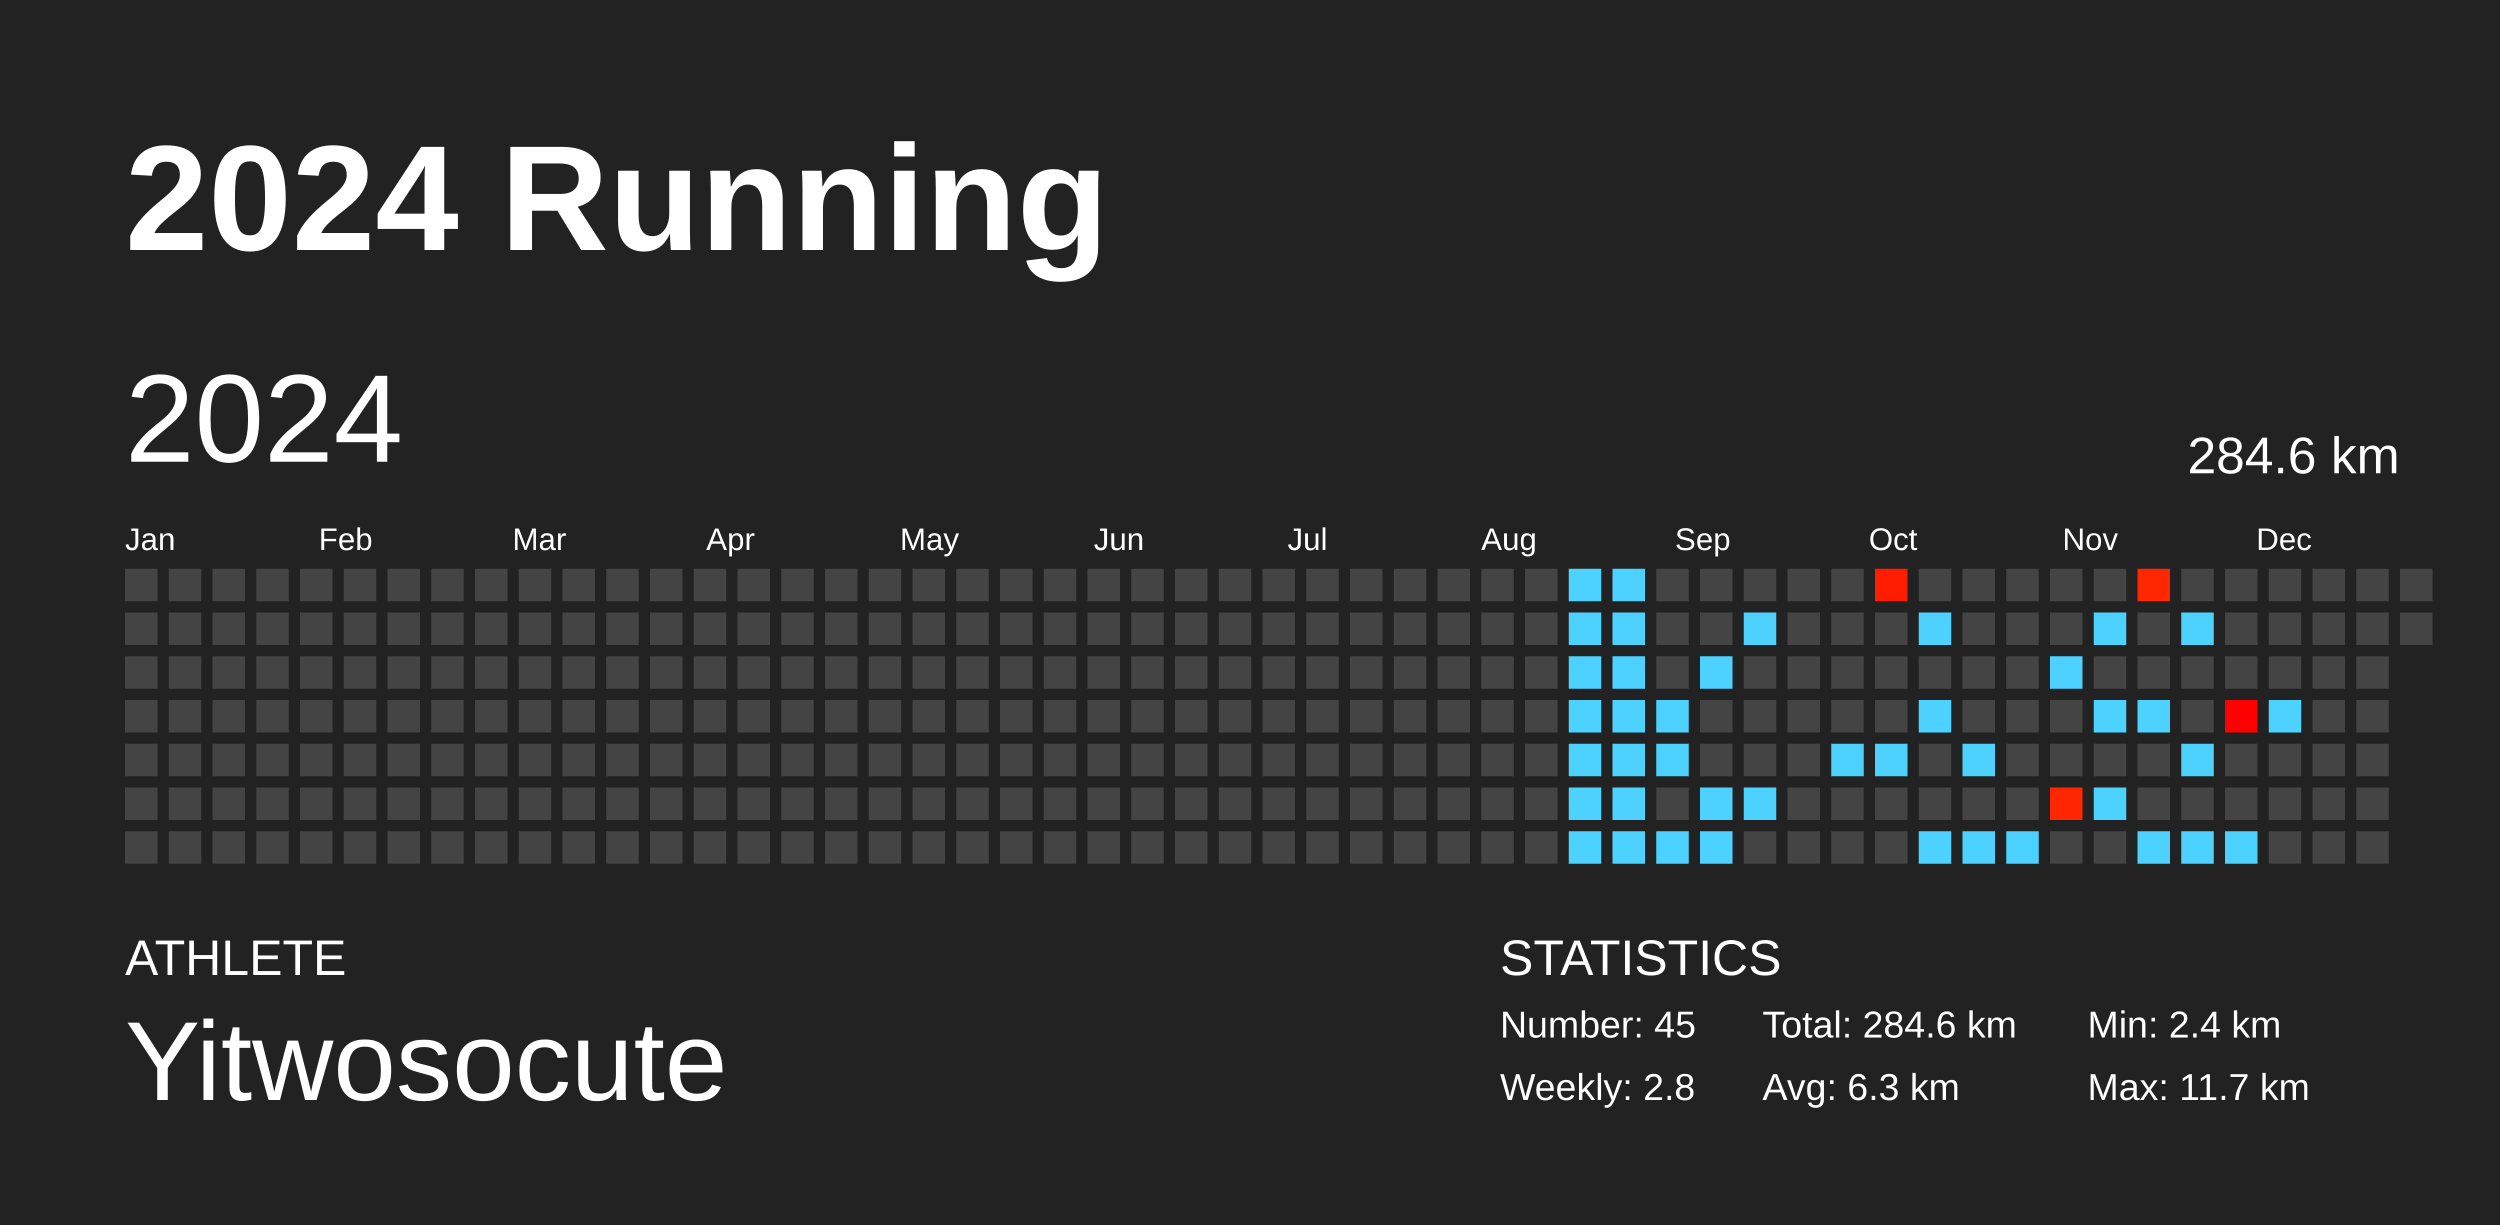
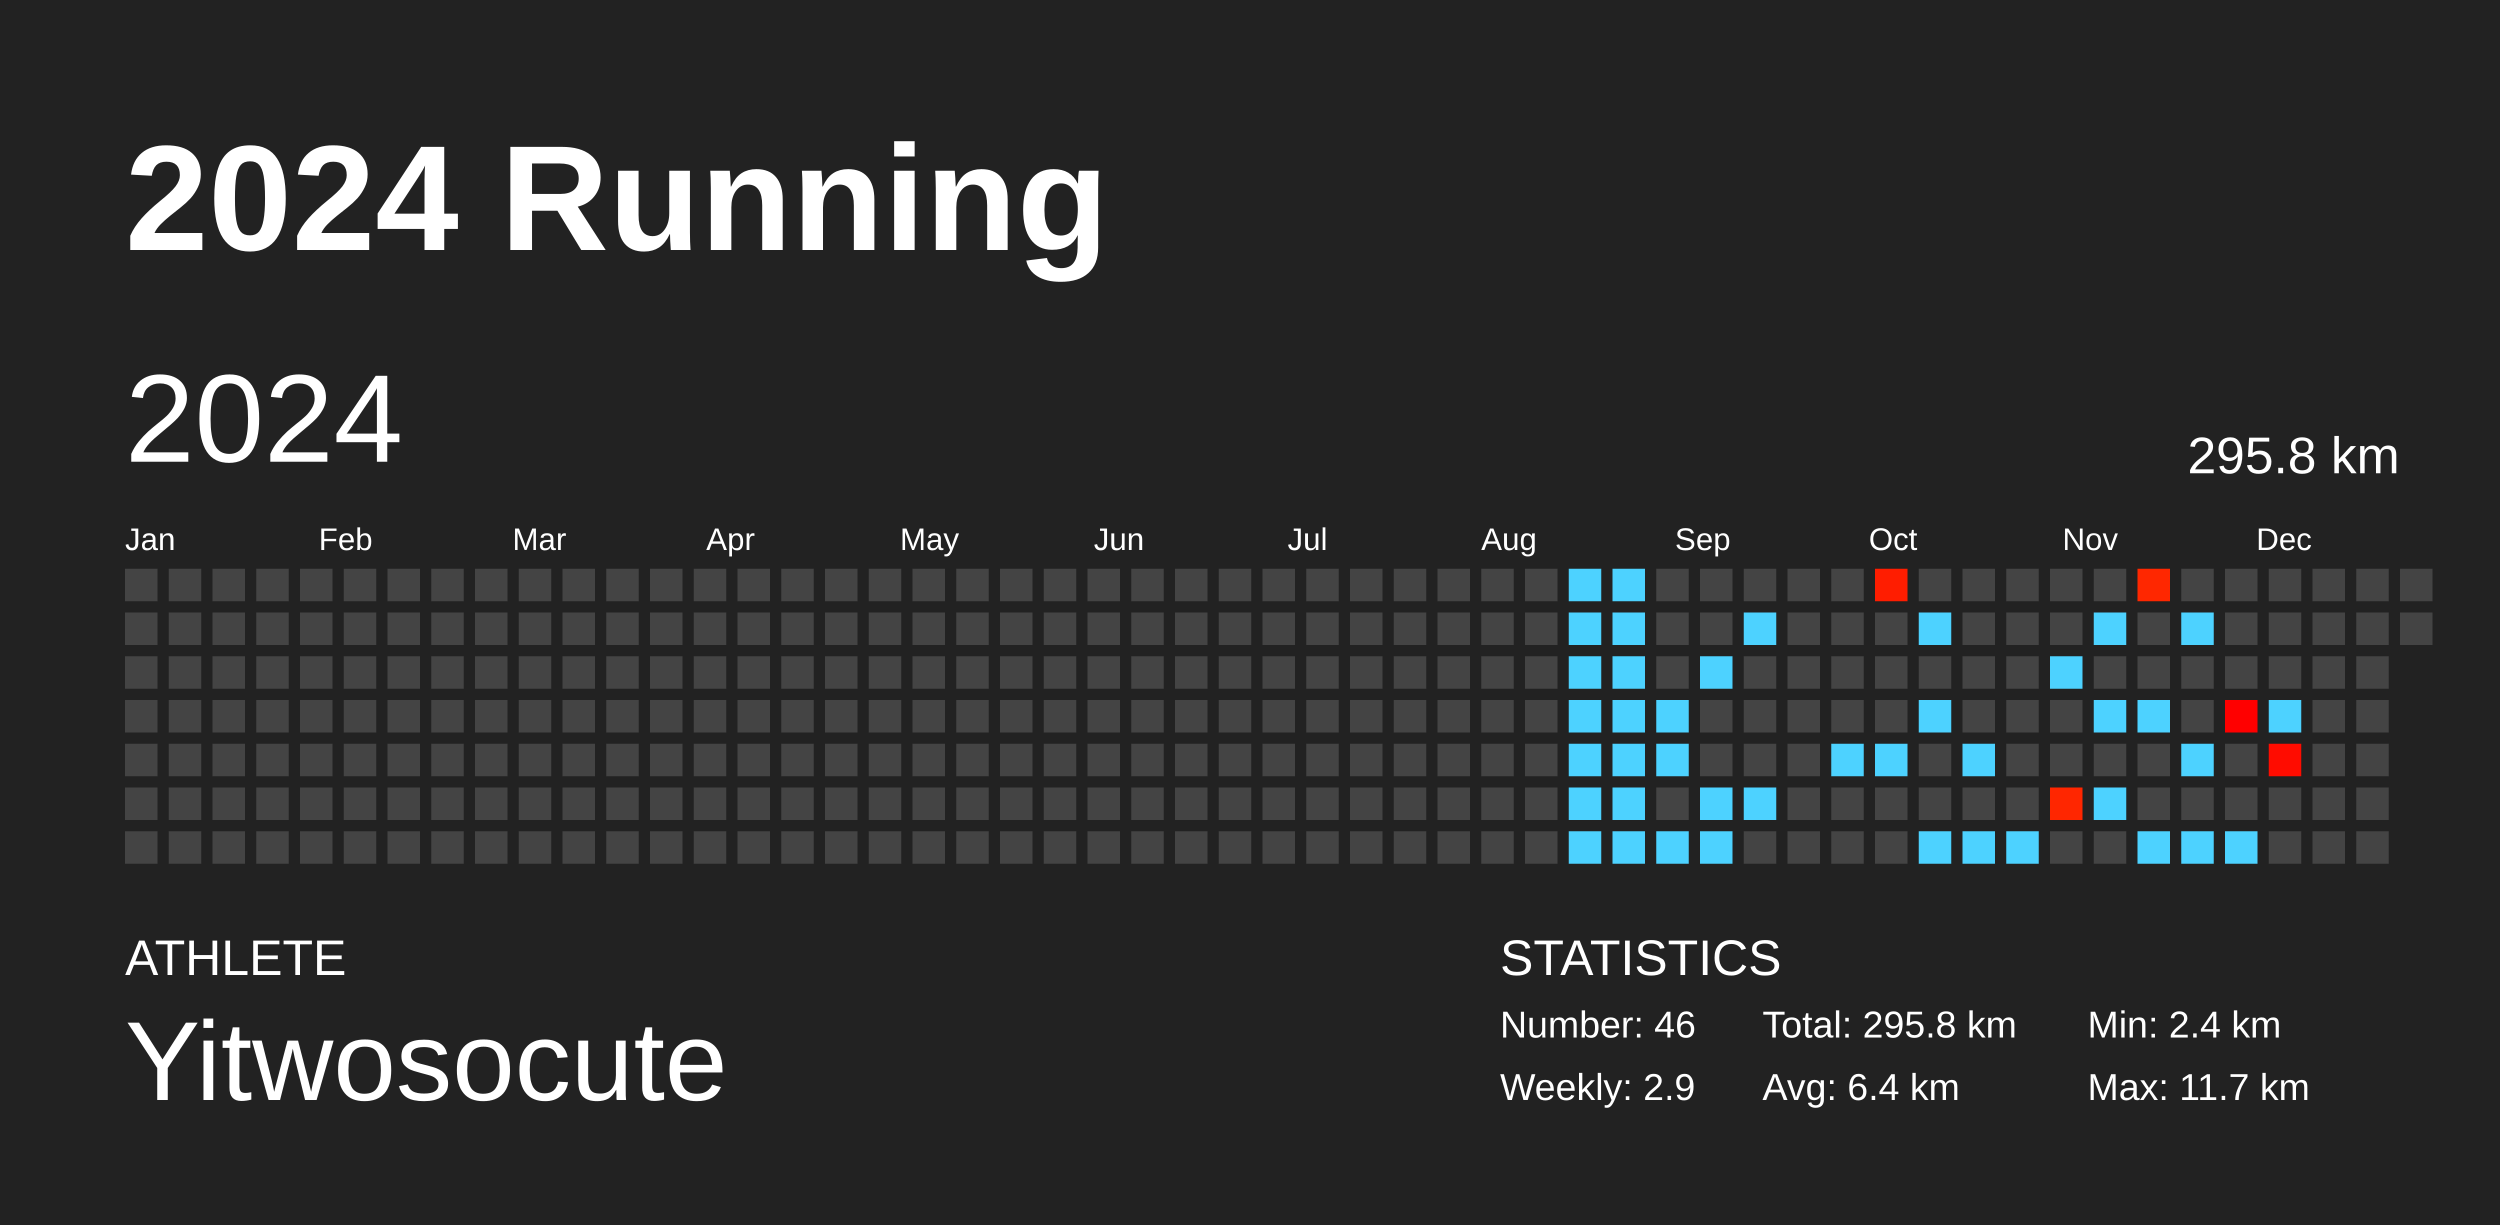
<svg xmlns="http://www.w3.org/2000/svg" baseProfile="full" height="98mm" version="1.1" viewBox="0,0,200,98" width="200mm">
  <defs />
  <rect fill="#222222" height="98" width="200" x="0" y="0" />
  <text fill="#FFFFFF" style="font-size:12px; font-family:Arial; font-weight:bold;" x="10" y="20">2024 Running</text>
  <text fill="#FFFFFF" style="font-size:4px; font-family:Arial" x="10" y="78">ATHLETE</text>
  <text fill="#FFFFFF" style="font-size:9px; font-family:Arial" x="10" y="88">Yitwosocute</text>
  <text fill="#FFFFFF" style="font-size:4px; font-family:Arial" x="120" y="78">STATISTICS</text>
-   <text fill="#FFFFFF" style="font-size:3px; font-family:Arial" x="120" y="83">Number: 45</text>
-   <text fill="#FFFFFF" style="font-size:3px; font-family:Arial" x="120" y="88">Weekly: 2.8</text>
-   <text fill="#FFFFFF" style="font-size:3px; font-family:Arial" x="141" y="83">Total: 284.6 km</text>
-   <text fill="#FFFFFF" style="font-size:3px; font-family:Arial" x="141" y="88">Avg: 6.3 km</text>
+   <text fill="#FFFFFF" style="font-size:3px; font-family:Arial" x="120" y="83">Number: 46</text>
+   <text fill="#FFFFFF" style="font-size:3px; font-family:Arial" x="120" y="88">Weekly: 2.9</text>
+   <text fill="#FFFFFF" style="font-size:3px; font-family:Arial" x="141" y="83">Total: 295.8 km</text>
+   <text fill="#FFFFFF" style="font-size:3px; font-family:Arial" x="141" y="88">Avg: 6.4 km</text>
  <text fill="#FFFFFF" style="font-size:3px; font-family:Arial" x="167" y="83">Min: 2.4 km</text>
  <text fill="#FFFFFF" style="font-size:3px; font-family:Arial" x="167" y="88">Max: 11.7 km</text>
  <text dominant-baseline="hanging" fill="#FFFFFF" style="font-size:10.0px; font-family:Arial;" x="10" y="30">2024</text>
-   <text dominant-baseline="hanging" fill="#FFFFFF" style="font-size:4.125px; font-family:Arial;" x="175" y="35">284.6 km</text>
+   <text dominant-baseline="hanging" fill="#FFFFFF" style="font-size:4.125px; font-family:Arial;" x="175" y="35">295.8 km</text>
  <text fill="#FFFFFF" style="font-size:2.5px; font-family:Arial" x="10.0" y="44">Jan</text>
  <text fill="#FFFFFF" style="font-size:2.5px; font-family:Arial" x="25.5" y="44">Feb</text>
  <text fill="#FFFFFF" style="font-size:2.5px; font-family:Arial" x="41.0" y="44">Mar</text>
  <text fill="#FFFFFF" style="font-size:2.5px; font-family:Arial" x="56.5" y="44">Apr</text>
  <text fill="#FFFFFF" style="font-size:2.5px; font-family:Arial" x="72.0" y="44">May</text>
  <text fill="#FFFFFF" style="font-size:2.5px; font-family:Arial" x="87.5" y="44">Jun</text>
  <text fill="#FFFFFF" style="font-size:2.5px; font-family:Arial" x="103.0" y="44">Jul</text>
  <text fill="#FFFFFF" style="font-size:2.5px; font-family:Arial" x="118.5" y="44">Aug</text>
  <text fill="#FFFFFF" style="font-size:2.5px; font-family:Arial" x="134.0" y="44">Sep</text>
  <text fill="#FFFFFF" style="font-size:2.5px; font-family:Arial" x="149.5" y="44">Oct</text>
  <text fill="#FFFFFF" style="font-size:2.5px; font-family:Arial" x="165.0" y="44">Nov</text>
  <text fill="#FFFFFF" style="font-size:2.5px; font-family:Arial" x="180.5" y="44">Dec</text>
  <rect fill="#444444" height="2.6" width="2.6" x="10.0" y="45.5" />
  <rect fill="#444444" height="2.6" width="2.6" x="10.0" y="49.0" />
  <rect fill="#444444" height="2.6" width="2.6" x="10.0" y="52.5" />
  <rect fill="#444444" height="2.6" width="2.6" x="10.0" y="56.0" />
  <rect fill="#444444" height="2.6" width="2.6" x="10.0" y="59.5" />
  <rect fill="#444444" height="2.6" width="2.6" x="10.0" y="63.0" />
  <rect fill="#444444" height="2.6" width="2.6" x="10.0" y="66.5" />
  <rect fill="#444444" height="2.6" width="2.6" x="13.5" y="45.5" />
  <rect fill="#444444" height="2.6" width="2.6" x="13.5" y="49.0" />
  <rect fill="#444444" height="2.6" width="2.6" x="13.5" y="52.5" />
  <rect fill="#444444" height="2.6" width="2.6" x="13.5" y="56.0" />
  <rect fill="#444444" height="2.6" width="2.6" x="13.5" y="59.5" />
  <rect fill="#444444" height="2.6" width="2.6" x="13.5" y="63.0" />
  <rect fill="#444444" height="2.6" width="2.6" x="13.5" y="66.5" />
  <rect fill="#444444" height="2.6" width="2.6" x="17.0" y="45.5" />
  <rect fill="#444444" height="2.6" width="2.6" x="17.0" y="49.0" />
  <rect fill="#444444" height="2.6" width="2.6" x="17.0" y="52.5" />
  <rect fill="#444444" height="2.6" width="2.6" x="17.0" y="56.0" />
  <rect fill="#444444" height="2.6" width="2.6" x="17.0" y="59.5" />
  <rect fill="#444444" height="2.6" width="2.6" x="17.0" y="63.0" />
  <rect fill="#444444" height="2.6" width="2.6" x="17.0" y="66.5" />
  <rect fill="#444444" height="2.6" width="2.6" x="20.5" y="45.5" />
  <rect fill="#444444" height="2.6" width="2.6" x="20.5" y="49.0" />
  <rect fill="#444444" height="2.6" width="2.6" x="20.5" y="52.5" />
  <rect fill="#444444" height="2.6" width="2.6" x="20.5" y="56.0" />
  <rect fill="#444444" height="2.6" width="2.6" x="20.5" y="59.5" />
  <rect fill="#444444" height="2.6" width="2.6" x="20.5" y="63.0" />
  <rect fill="#444444" height="2.6" width="2.6" x="20.5" y="66.5" />
  <rect fill="#444444" height="2.6" width="2.6" x="24.0" y="45.5" />
  <rect fill="#444444" height="2.6" width="2.6" x="24.0" y="49.0" />
  <rect fill="#444444" height="2.6" width="2.6" x="24.0" y="52.5" />
  <rect fill="#444444" height="2.6" width="2.6" x="24.0" y="56.0" />
  <rect fill="#444444" height="2.6" width="2.6" x="24.0" y="59.5" />
  <rect fill="#444444" height="2.6" width="2.6" x="24.0" y="63.0" />
  <rect fill="#444444" height="2.6" width="2.6" x="24.0" y="66.5" />
  <rect fill="#444444" height="2.6" width="2.6" x="27.5" y="45.5" />
  <rect fill="#444444" height="2.6" width="2.6" x="27.5" y="49.0" />
  <rect fill="#444444" height="2.6" width="2.6" x="27.5" y="52.5" />
  <rect fill="#444444" height="2.6" width="2.6" x="27.5" y="56.0" />
  <rect fill="#444444" height="2.6" width="2.6" x="27.5" y="59.5" />
  <rect fill="#444444" height="2.6" width="2.6" x="27.5" y="63.0" />
  <rect fill="#444444" height="2.6" width="2.6" x="27.5" y="66.5" />
  <rect fill="#444444" height="2.6" width="2.6" x="31.0" y="45.5" />
  <rect fill="#444444" height="2.6" width="2.6" x="31.0" y="49.0" />
  <rect fill="#444444" height="2.6" width="2.6" x="31.0" y="52.5" />
  <rect fill="#444444" height="2.6" width="2.6" x="31.0" y="56.0" />
  <rect fill="#444444" height="2.6" width="2.6" x="31.0" y="59.5" />
  <rect fill="#444444" height="2.6" width="2.6" x="31.0" y="63.0" />
  <rect fill="#444444" height="2.6" width="2.6" x="31.0" y="66.5" />
  <rect fill="#444444" height="2.6" width="2.6" x="34.5" y="45.5" />
  <rect fill="#444444" height="2.6" width="2.6" x="34.5" y="49.0" />
  <rect fill="#444444" height="2.6" width="2.6" x="34.5" y="52.5" />
  <rect fill="#444444" height="2.6" width="2.6" x="34.5" y="56.0" />
  <rect fill="#444444" height="2.6" width="2.6" x="34.5" y="59.5" />
  <rect fill="#444444" height="2.6" width="2.6" x="34.5" y="63.0" />
  <rect fill="#444444" height="2.6" width="2.6" x="34.5" y="66.5" />
  <rect fill="#444444" height="2.6" width="2.6" x="38.0" y="45.5" />
  <rect fill="#444444" height="2.6" width="2.6" x="38.0" y="49.0" />
  <rect fill="#444444" height="2.6" width="2.6" x="38.0" y="52.5" />
  <rect fill="#444444" height="2.6" width="2.6" x="38.0" y="56.0" />
  <rect fill="#444444" height="2.6" width="2.6" x="38.0" y="59.5" />
  <rect fill="#444444" height="2.6" width="2.6" x="38.0" y="63.0" />
  <rect fill="#444444" height="2.6" width="2.6" x="38.0" y="66.5" />
  <rect fill="#444444" height="2.6" width="2.6" x="41.5" y="45.5" />
  <rect fill="#444444" height="2.6" width="2.6" x="41.5" y="49.0" />
  <rect fill="#444444" height="2.6" width="2.6" x="41.5" y="52.5" />
  <rect fill="#444444" height="2.6" width="2.6" x="41.5" y="56.0" />
  <rect fill="#444444" height="2.6" width="2.6" x="41.5" y="59.5" />
  <rect fill="#444444" height="2.6" width="2.6" x="41.5" y="63.0" />
  <rect fill="#444444" height="2.6" width="2.6" x="41.5" y="66.5" />
  <rect fill="#444444" height="2.6" width="2.6" x="45.0" y="45.5" />
  <rect fill="#444444" height="2.6" width="2.6" x="45.0" y="49.0" />
  <rect fill="#444444" height="2.6" width="2.6" x="45.0" y="52.5" />
  <rect fill="#444444" height="2.6" width="2.6" x="45.0" y="56.0" />
  <rect fill="#444444" height="2.6" width="2.6" x="45.0" y="59.5" />
  <rect fill="#444444" height="2.6" width="2.6" x="45.0" y="63.0" />
  <rect fill="#444444" height="2.6" width="2.6" x="45.0" y="66.5" />
  <rect fill="#444444" height="2.6" width="2.6" x="48.5" y="45.5" />
  <rect fill="#444444" height="2.6" width="2.6" x="48.5" y="49.0" />
  <rect fill="#444444" height="2.6" width="2.6" x="48.5" y="52.5" />
  <rect fill="#444444" height="2.6" width="2.6" x="48.5" y="56.0" />
  <rect fill="#444444" height="2.6" width="2.6" x="48.5" y="59.5" />
  <rect fill="#444444" height="2.6" width="2.6" x="48.5" y="63.0" />
  <rect fill="#444444" height="2.6" width="2.6" x="48.5" y="66.5" />
  <rect fill="#444444" height="2.6" width="2.6" x="52.0" y="45.5" />
  <rect fill="#444444" height="2.6" width="2.6" x="52.0" y="49.0" />
  <rect fill="#444444" height="2.6" width="2.6" x="52.0" y="52.5" />
  <rect fill="#444444" height="2.6" width="2.6" x="52.0" y="56.0" />
  <rect fill="#444444" height="2.6" width="2.6" x="52.0" y="59.5" />
  <rect fill="#444444" height="2.6" width="2.6" x="52.0" y="63.0" />
  <rect fill="#444444" height="2.6" width="2.6" x="52.0" y="66.5" />
  <rect fill="#444444" height="2.6" width="2.6" x="55.5" y="45.5" />
  <rect fill="#444444" height="2.6" width="2.6" x="55.5" y="49.0" />
  <rect fill="#444444" height="2.6" width="2.6" x="55.5" y="52.5" />
  <rect fill="#444444" height="2.6" width="2.6" x="55.5" y="56.0" />
  <rect fill="#444444" height="2.6" width="2.6" x="55.5" y="59.5" />
  <rect fill="#444444" height="2.6" width="2.6" x="55.5" y="63.0" />
  <rect fill="#444444" height="2.6" width="2.6" x="55.5" y="66.5" />
  <rect fill="#444444" height="2.6" width="2.6" x="59.0" y="45.5" />
  <rect fill="#444444" height="2.6" width="2.6" x="59.0" y="49.0" />
  <rect fill="#444444" height="2.6" width="2.6" x="59.0" y="52.5" />
  <rect fill="#444444" height="2.6" width="2.6" x="59.0" y="56.0" />
  <rect fill="#444444" height="2.6" width="2.6" x="59.0" y="59.5" />
  <rect fill="#444444" height="2.6" width="2.6" x="59.0" y="63.0" />
  <rect fill="#444444" height="2.6" width="2.6" x="59.0" y="66.5" />
  <rect fill="#444444" height="2.6" width="2.6" x="62.5" y="45.5" />
  <rect fill="#444444" height="2.6" width="2.6" x="62.5" y="49.0" />
  <rect fill="#444444" height="2.6" width="2.6" x="62.5" y="52.5" />
  <rect fill="#444444" height="2.6" width="2.6" x="62.5" y="56.0" />
  <rect fill="#444444" height="2.6" width="2.6" x="62.5" y="59.5" />
  <rect fill="#444444" height="2.6" width="2.6" x="62.5" y="63.0" />
  <rect fill="#444444" height="2.6" width="2.6" x="62.5" y="66.5" />
  <rect fill="#444444" height="2.6" width="2.6" x="66.0" y="45.5" />
  <rect fill="#444444" height="2.6" width="2.6" x="66.0" y="49.0" />
  <rect fill="#444444" height="2.6" width="2.6" x="66.0" y="52.5" />
  <rect fill="#444444" height="2.6" width="2.6" x="66.0" y="56.0" />
  <rect fill="#444444" height="2.6" width="2.6" x="66.0" y="59.5" />
  <rect fill="#444444" height="2.6" width="2.6" x="66.0" y="63.0" />
  <rect fill="#444444" height="2.6" width="2.6" x="66.0" y="66.5" />
  <rect fill="#444444" height="2.6" width="2.6" x="69.5" y="45.5" />
  <rect fill="#444444" height="2.6" width="2.6" x="69.5" y="49.0" />
  <rect fill="#444444" height="2.6" width="2.6" x="69.5" y="52.5" />
  <rect fill="#444444" height="2.6" width="2.6" x="69.5" y="56.0" />
  <rect fill="#444444" height="2.6" width="2.6" x="69.5" y="59.5" />
  <rect fill="#444444" height="2.6" width="2.6" x="69.5" y="63.0" />
  <rect fill="#444444" height="2.6" width="2.6" x="69.5" y="66.5" />
  <rect fill="#444444" height="2.6" width="2.6" x="73.0" y="45.5" />
  <rect fill="#444444" height="2.6" width="2.6" x="73.0" y="49.0" />
  <rect fill="#444444" height="2.6" width="2.6" x="73.0" y="52.5" />
  <rect fill="#444444" height="2.6" width="2.6" x="73.0" y="56.0" />
  <rect fill="#444444" height="2.6" width="2.6" x="73.0" y="59.5" />
  <rect fill="#444444" height="2.6" width="2.6" x="73.0" y="63.0" />
  <rect fill="#444444" height="2.6" width="2.6" x="73.0" y="66.5" />
  <rect fill="#444444" height="2.6" width="2.6" x="76.5" y="45.5" />
  <rect fill="#444444" height="2.6" width="2.6" x="76.5" y="49.0" />
  <rect fill="#444444" height="2.6" width="2.6" x="76.5" y="52.5" />
  <rect fill="#444444" height="2.6" width="2.6" x="76.5" y="56.0" />
  <rect fill="#444444" height="2.6" width="2.6" x="76.5" y="59.5" />
  <rect fill="#444444" height="2.6" width="2.6" x="76.5" y="63.0" />
  <rect fill="#444444" height="2.6" width="2.6" x="76.5" y="66.5" />
  <rect fill="#444444" height="2.6" width="2.6" x="80.0" y="45.5" />
  <rect fill="#444444" height="2.6" width="2.6" x="80.0" y="49.0" />
  <rect fill="#444444" height="2.6" width="2.6" x="80.0" y="52.5" />
  <rect fill="#444444" height="2.6" width="2.6" x="80.0" y="56.0" />
  <rect fill="#444444" height="2.6" width="2.6" x="80.0" y="59.5" />
  <rect fill="#444444" height="2.6" width="2.6" x="80.0" y="63.0" />
  <rect fill="#444444" height="2.6" width="2.6" x="80.0" y="66.5" />
  <rect fill="#444444" height="2.6" width="2.6" x="83.5" y="45.5" />
  <rect fill="#444444" height="2.6" width="2.6" x="83.5" y="49.0" />
  <rect fill="#444444" height="2.6" width="2.6" x="83.5" y="52.5" />
  <rect fill="#444444" height="2.6" width="2.6" x="83.5" y="56.0" />
  <rect fill="#444444" height="2.6" width="2.6" x="83.5" y="59.5" />
  <rect fill="#444444" height="2.6" width="2.6" x="83.5" y="63.0" />
  <rect fill="#444444" height="2.6" width="2.6" x="83.5" y="66.5" />
  <rect fill="#444444" height="2.6" width="2.6" x="87.0" y="45.5" />
  <rect fill="#444444" height="2.6" width="2.6" x="87.0" y="49.0" />
  <rect fill="#444444" height="2.6" width="2.6" x="87.0" y="52.5" />
  <rect fill="#444444" height="2.6" width="2.6" x="87.0" y="56.0" />
  <rect fill="#444444" height="2.6" width="2.6" x="87.0" y="59.5" />
  <rect fill="#444444" height="2.6" width="2.6" x="87.0" y="63.0" />
  <rect fill="#444444" height="2.6" width="2.6" x="87.0" y="66.5" />
  <rect fill="#444444" height="2.6" width="2.6" x="90.5" y="45.5" />
  <rect fill="#444444" height="2.6" width="2.6" x="90.5" y="49.0" />
  <rect fill="#444444" height="2.6" width="2.6" x="90.5" y="52.5" />
  <rect fill="#444444" height="2.6" width="2.6" x="90.5" y="56.0" />
  <rect fill="#444444" height="2.6" width="2.6" x="90.5" y="59.5" />
  <rect fill="#444444" height="2.6" width="2.6" x="90.5" y="63.0" />
  <rect fill="#444444" height="2.6" width="2.6" x="90.5" y="66.5" />
  <rect fill="#444444" height="2.6" width="2.6" x="94.0" y="45.5" />
  <rect fill="#444444" height="2.6" width="2.6" x="94.0" y="49.0" />
  <rect fill="#444444" height="2.6" width="2.6" x="94.0" y="52.5" />
  <rect fill="#444444" height="2.6" width="2.6" x="94.0" y="56.0" />
  <rect fill="#444444" height="2.6" width="2.6" x="94.0" y="59.5" />
  <rect fill="#444444" height="2.6" width="2.6" x="94.0" y="63.0" />
  <rect fill="#444444" height="2.6" width="2.6" x="94.0" y="66.5" />
  <rect fill="#444444" height="2.6" width="2.6" x="97.5" y="45.5" />
  <rect fill="#444444" height="2.6" width="2.6" x="97.5" y="49.0" />
  <rect fill="#444444" height="2.6" width="2.6" x="97.5" y="52.5" />
  <rect fill="#444444" height="2.6" width="2.6" x="97.5" y="56.0" />
  <rect fill="#444444" height="2.6" width="2.6" x="97.5" y="59.5" />
  <rect fill="#444444" height="2.6" width="2.6" x="97.5" y="63.0" />
  <rect fill="#444444" height="2.6" width="2.6" x="97.5" y="66.5" />
  <rect fill="#444444" height="2.6" width="2.6" x="101.0" y="45.5" />
  <rect fill="#444444" height="2.6" width="2.6" x="101.0" y="49.0" />
  <rect fill="#444444" height="2.6" width="2.6" x="101.0" y="52.5" />
  <rect fill="#444444" height="2.6" width="2.6" x="101.0" y="56.0" />
  <rect fill="#444444" height="2.6" width="2.6" x="101.0" y="59.5" />
  <rect fill="#444444" height="2.6" width="2.6" x="101.0" y="63.0" />
  <rect fill="#444444" height="2.6" width="2.6" x="101.0" y="66.5" />
  <rect fill="#444444" height="2.6" width="2.6" x="104.5" y="45.5" />
  <rect fill="#444444" height="2.6" width="2.6" x="104.5" y="49.0" />
  <rect fill="#444444" height="2.6" width="2.6" x="104.5" y="52.5" />
  <rect fill="#444444" height="2.6" width="2.6" x="104.5" y="56.0" />
  <rect fill="#444444" height="2.6" width="2.6" x="104.5" y="59.5" />
  <rect fill="#444444" height="2.6" width="2.6" x="104.5" y="63.0" />
  <rect fill="#444444" height="2.6" width="2.6" x="104.5" y="66.5" />
  <rect fill="#444444" height="2.6" width="2.6" x="108.0" y="45.5" />
  <rect fill="#444444" height="2.6" width="2.6" x="108.0" y="49.0" />
  <rect fill="#444444" height="2.6" width="2.6" x="108.0" y="52.5" />
  <rect fill="#444444" height="2.6" width="2.6" x="108.0" y="56.0" />
  <rect fill="#444444" height="2.6" width="2.6" x="108.0" y="59.5" />
  <rect fill="#444444" height="2.6" width="2.6" x="108.0" y="63.0" />
  <rect fill="#444444" height="2.6" width="2.6" x="108.0" y="66.5" />
  <rect fill="#444444" height="2.6" width="2.6" x="111.5" y="45.5" />
  <rect fill="#444444" height="2.6" width="2.6" x="111.5" y="49.0" />
  <rect fill="#444444" height="2.6" width="2.6" x="111.5" y="52.5" />
  <rect fill="#444444" height="2.6" width="2.6" x="111.5" y="56.0" />
  <rect fill="#444444" height="2.6" width="2.6" x="111.5" y="59.5" />
  <rect fill="#444444" height="2.6" width="2.6" x="111.5" y="63.0" />
  <rect fill="#444444" height="2.6" width="2.6" x="111.5" y="66.5" />
  <rect fill="#444444" height="2.6" width="2.6" x="115.0" y="45.5" />
  <rect fill="#444444" height="2.6" width="2.6" x="115.0" y="49.0" />
  <rect fill="#444444" height="2.6" width="2.6" x="115.0" y="52.5" />
  <rect fill="#444444" height="2.6" width="2.6" x="115.0" y="56.0" />
  <rect fill="#444444" height="2.6" width="2.6" x="115.0" y="59.5" />
  <rect fill="#444444" height="2.6" width="2.6" x="115.0" y="63.0" />
  <rect fill="#444444" height="2.6" width="2.6" x="115.0" y="66.5" />
  <rect fill="#444444" height="2.6" width="2.6" x="118.5" y="45.5" />
  <rect fill="#444444" height="2.6" width="2.6" x="118.5" y="49.0" />
  <rect fill="#444444" height="2.6" width="2.6" x="118.5" y="52.5" />
  <rect fill="#444444" height="2.6" width="2.6" x="118.5" y="56.0" />
  <rect fill="#444444" height="2.6" width="2.6" x="118.5" y="59.5" />
  <rect fill="#444444" height="2.6" width="2.6" x="118.5" y="63.0" />
  <rect fill="#444444" height="2.6" width="2.6" x="118.5" y="66.5" />
  <rect fill="#444444" height="2.6" width="2.6" x="122.0" y="45.5" />
  <rect fill="#444444" height="2.6" width="2.6" x="122.0" y="49.0" />
  <rect fill="#444444" height="2.6" width="2.6" x="122.0" y="52.5" />
  <rect fill="#444444" height="2.6" width="2.6" x="122.0" y="56.0" />
  <rect fill="#444444" height="2.6" width="2.6" x="122.0" y="59.5" />
  <rect fill="#444444" height="2.6" width="2.6" x="122.0" y="63.0" />
  <rect fill="#444444" height="2.6" width="2.6" x="122.0" y="66.5" />
  <rect fill="#4dd2ff" height="2.6" width="2.6" x="125.5" y="45.5" />
  <rect fill="#4dd2ff" height="2.6" width="2.6" x="125.5" y="49.0" />
  <rect fill="#4dd2ff" height="2.6" width="2.6" x="125.5" y="52.5" />
  <rect fill="#4dd2ff" height="2.6" width="2.6" x="125.5" y="56.0" />
  <rect fill="#4dd2ff" height="2.6" width="2.6" x="125.5" y="59.5" />
  <rect fill="#4dd2ff" height="2.6" width="2.6" x="125.5" y="63.0" />
  <rect fill="#4dd2ff" height="2.6" width="2.6" x="125.5" y="66.5" />
  <rect fill="#4dd2ff" height="2.6" width="2.6" x="129.0" y="45.5" />
  <rect fill="#4dd2ff" height="2.6" width="2.6" x="129.0" y="49.0" />
  <rect fill="#4dd2ff" height="2.6" width="2.6" x="129.0" y="52.5" />
  <rect fill="#4dd2ff" height="2.6" width="2.6" x="129.0" y="56.0" />
  <rect fill="#4dd2ff" height="2.6" width="2.6" x="129.0" y="59.5" />
  <rect fill="#4dd2ff" height="2.6" width="2.6" x="129.0" y="63.0" />
  <rect fill="#4dd2ff" height="2.6" width="2.6" x="129.0" y="66.5" />
  <rect fill="#444444" height="2.6" width="2.6" x="132.5" y="45.5" />
  <rect fill="#444444" height="2.6" width="2.6" x="132.5" y="49.0" />
  <rect fill="#444444" height="2.6" width="2.6" x="132.5" y="52.5" />
  <rect fill="#4dd2ff" height="2.6" width="2.6" x="132.5" y="56.0" />
  <rect fill="#4dd2ff" height="2.6" width="2.6" x="132.5" y="59.5" />
  <rect fill="#444444" height="2.6" width="2.6" x="132.5" y="63.0" />
  <rect fill="#4dd2ff" height="2.6" width="2.6" x="132.5" y="66.5" />
  <rect fill="#444444" height="2.6" width="2.6" x="136.0" y="45.5" />
  <rect fill="#444444" height="2.6" width="2.6" x="136.0" y="49.0" />
  <rect fill="#4dd2ff" height="2.6" width="2.6" x="136.0" y="52.5" />
  <rect fill="#444444" height="2.6" width="2.6" x="136.0" y="56.0" />
  <rect fill="#444444" height="2.6" width="2.6" x="136.0" y="59.5" />
  <rect fill="#4dd2ff" height="2.6" width="2.6" x="136.0" y="63.0" />
  <rect fill="#4dd2ff" height="2.6" width="2.6" x="136.0" y="66.5" />
  <rect fill="#444444" height="2.6" width="2.6" x="139.5" y="45.5" />
  <rect fill="#4dd2ff" height="2.6" width="2.6" x="139.5" y="49.0" />
  <rect fill="#444444" height="2.6" width="2.6" x="139.5" y="52.5" />
  <rect fill="#444444" height="2.6" width="2.6" x="139.5" y="56.0" />
  <rect fill="#444444" height="2.6" width="2.6" x="139.5" y="59.5" />
  <rect fill="#4dd2ff" height="2.6" width="2.6" x="139.5" y="63.0" />
  <rect fill="#444444" height="2.6" width="2.6" x="139.5" y="66.5" />
  <rect fill="#444444" height="2.6" width="2.6" x="143.0" y="45.5" />
  <rect fill="#444444" height="2.6" width="2.6" x="143.0" y="49.0" />
  <rect fill="#444444" height="2.6" width="2.6" x="143.0" y="52.5" />
  <rect fill="#444444" height="2.6" width="2.6" x="143.0" y="56.0" />
  <rect fill="#444444" height="2.6" width="2.6" x="143.0" y="59.5" />
  <rect fill="#444444" height="2.6" width="2.6" x="143.0" y="63.0" />
  <rect fill="#444444" height="2.6" width="2.6" x="143.0" y="66.5" />
  <rect fill="#444444" height="2.6" width="2.6" x="146.5" y="45.5" />
  <rect fill="#444444" height="2.6" width="2.6" x="146.5" y="49.0" />
  <rect fill="#444444" height="2.6" width="2.6" x="146.5" y="52.5" />
  <rect fill="#444444" height="2.6" width="2.6" x="146.5" y="56.0" />
  <rect fill="#4dd2ff" height="2.6" width="2.6" x="146.5" y="59.5" />
  <rect fill="#444444" height="2.6" width="2.6" x="146.5" y="63.0" />
  <rect fill="#444444" height="2.6" width="2.6" x="146.5" y="66.5" />
  <rect fill="#ff1d00" height="2.6" width="2.6" x="150.0" y="45.5" />
  <rect fill="#444444" height="2.6" width="2.6" x="150.0" y="49.0" />
  <rect fill="#444444" height="2.6" width="2.6" x="150.0" y="52.5" />
  <rect fill="#444444" height="2.6" width="2.6" x="150.0" y="56.0" />
  <rect fill="#4dd2ff" height="2.6" width="2.6" x="150.0" y="59.5" />
  <rect fill="#444444" height="2.6" width="2.6" x="150.0" y="63.0" />
  <rect fill="#444444" height="2.6" width="2.6" x="150.0" y="66.5" />
  <rect fill="#444444" height="2.6" width="2.6" x="153.5" y="45.5" />
  <rect fill="#4dd2ff" height="2.6" width="2.6" x="153.5" y="49.0" />
  <rect fill="#444444" height="2.6" width="2.6" x="153.5" y="52.5" />
  <rect fill="#4dd2ff" height="2.6" width="2.6" x="153.5" y="56.0" />
  <rect fill="#444444" height="2.6" width="2.6" x="153.5" y="59.5" />
  <rect fill="#444444" height="2.6" width="2.6" x="153.5" y="63.0" />
  <rect fill="#4dd2ff" height="2.6" width="2.6" x="153.5" y="66.5" />
  <rect fill="#444444" height="2.6" width="2.6" x="157.0" y="45.5" />
  <rect fill="#444444" height="2.6" width="2.6" x="157.0" y="49.0" />
  <rect fill="#444444" height="2.6" width="2.6" x="157.0" y="52.5" />
  <rect fill="#444444" height="2.6" width="2.6" x="157.0" y="56.0" />
  <rect fill="#4dd2ff" height="2.6" width="2.6" x="157.0" y="59.5" />
  <rect fill="#444444" height="2.6" width="2.6" x="157.0" y="63.0" />
  <rect fill="#4dd2ff" height="2.6" width="2.6" x="157.0" y="66.5" />
  <rect fill="#444444" height="2.6" width="2.6" x="160.5" y="45.5" />
  <rect fill="#444444" height="2.6" width="2.6" x="160.5" y="49.0" />
  <rect fill="#444444" height="2.6" width="2.6" x="160.5" y="52.5" />
  <rect fill="#444444" height="2.6" width="2.6" x="160.5" y="56.0" />
  <rect fill="#444444" height="2.6" width="2.6" x="160.5" y="59.5" />
  <rect fill="#444444" height="2.6" width="2.6" x="160.5" y="63.0" />
  <rect fill="#4dd2ff" height="2.6" width="2.6" x="160.5" y="66.5" />
  <rect fill="#444444" height="2.6" width="2.6" x="164.0" y="45.5" />
  <rect fill="#444444" height="2.6" width="2.6" x="164.0" y="49.0" />
  <rect fill="#4dd2ff" height="2.6" width="2.6" x="164.0" y="52.5" />
  <rect fill="#444444" height="2.6" width="2.6" x="164.0" y="56.0" />
  <rect fill="#444444" height="2.6" width="2.6" x="164.0" y="59.5" />
  <rect fill="#ff2600" height="2.6" width="2.6" x="164.0" y="63.0" />
  <rect fill="#444444" height="2.6" width="2.6" x="164.0" y="66.5" />
  <rect fill="#444444" height="2.6" width="2.6" x="167.5" y="45.5" />
  <rect fill="#4dd2ff" height="2.6" width="2.6" x="167.5" y="49.0" />
  <rect fill="#444444" height="2.6" width="2.6" x="167.5" y="52.5" />
  <rect fill="#4dd2ff" height="2.6" width="2.6" x="167.5" y="56.0" />
  <rect fill="#444444" height="2.6" width="2.6" x="167.5" y="59.5" />
  <rect fill="#4dd2ff" height="2.6" width="2.6" x="167.5" y="63.0" />
  <rect fill="#444444" height="2.6" width="2.6" x="167.5" y="66.5" />
  <rect fill="#ff2700" height="2.6" width="2.6" x="171.0" y="45.5" />
  <rect fill="#444444" height="2.6" width="2.6" x="171.0" y="49.0" />
  <rect fill="#444444" height="2.6" width="2.6" x="171.0" y="52.5" />
  <rect fill="#4dd2ff" height="2.6" width="2.6" x="171.0" y="56.0" />
  <rect fill="#444444" height="2.6" width="2.6" x="171.0" y="59.5" />
  <rect fill="#444444" height="2.6" width="2.6" x="171.0" y="63.0" />
  <rect fill="#4dd2ff" height="2.6" width="2.6" x="171.0" y="66.5" />
  <rect fill="#444444" height="2.6" width="2.6" x="174.5" y="45.5" />
  <rect fill="#4dd2ff" height="2.6" width="2.6" x="174.5" y="49.0" />
  <rect fill="#444444" height="2.6" width="2.6" x="174.5" y="52.5" />
  <rect fill="#444444" height="2.6" width="2.6" x="174.5" y="56.0" />
  <rect fill="#4dd2ff" height="2.6" width="2.6" x="174.5" y="59.5" />
  <rect fill="#444444" height="2.6" width="2.6" x="174.5" y="63.0" />
  <rect fill="#4dd2ff" height="2.6" width="2.6" x="174.5" y="66.5" />
  <rect fill="#444444" height="2.6" width="2.6" x="178.0" y="45.5" />
  <rect fill="#444444" height="2.6" width="2.6" x="178.0" y="49.0" />
  <rect fill="#444444" height="2.6" width="2.6" x="178.0" y="52.5" />
  <rect fill="#ff0000" height="2.6" width="2.6" x="178.0" y="56.0" />
  <rect fill="#444444" height="2.6" width="2.6" x="178.0" y="59.5" />
  <rect fill="#444444" height="2.6" width="2.6" x="178.0" y="63.0" />
  <rect fill="#4dd2ff" height="2.6" width="2.6" x="178.0" y="66.5" />
  <rect fill="#444444" height="2.6" width="2.6" x="181.5" y="45.5" />
  <rect fill="#444444" height="2.6" width="2.6" x="181.5" y="49.0" />
  <rect fill="#444444" height="2.6" width="2.6" x="181.5" y="52.5" />
  <rect fill="#4dd2ff" height="2.6" width="2.6" x="181.5" y="56.0" />
-   <rect fill="#444444" height="2.6" width="2.6" x="181.5" y="59.5" />
+   <rect fill="#ff0c00" height="2.6" width="2.6" x="181.5" y="59.5" />
  <rect fill="#444444" height="2.6" width="2.6" x="181.5" y="63.0" />
  <rect fill="#444444" height="2.6" width="2.6" x="181.5" y="66.5" />
  <rect fill="#444444" height="2.6" width="2.6" x="185.0" y="45.5" />
  <rect fill="#444444" height="2.6" width="2.6" x="185.0" y="49.0" />
  <rect fill="#444444" height="2.6" width="2.6" x="185.0" y="52.5" />
  <rect fill="#444444" height="2.6" width="2.6" x="185.0" y="56.0" />
  <rect fill="#444444" height="2.6" width="2.6" x="185.0" y="59.5" />
  <rect fill="#444444" height="2.6" width="2.6" x="185.0" y="63.0" />
  <rect fill="#444444" height="2.6" width="2.6" x="185.0" y="66.5" />
  <rect fill="#444444" height="2.6" width="2.6" x="188.5" y="45.5" />
  <rect fill="#444444" height="2.6" width="2.6" x="188.5" y="49.0" />
  <rect fill="#444444" height="2.6" width="2.6" x="188.5" y="52.5" />
  <rect fill="#444444" height="2.6" width="2.6" x="188.5" y="56.0" />
  <rect fill="#444444" height="2.6" width="2.6" x="188.5" y="59.5" />
  <rect fill="#444444" height="2.6" width="2.6" x="188.5" y="63.0" />
  <rect fill="#444444" height="2.6" width="2.6" x="188.5" y="66.5" />
  <rect fill="#444444" height="2.6" width="2.6" x="192.0" y="45.5" />
  <rect fill="#444444" height="2.6" width="2.6" x="192.0" y="49.0" />
</svg>
